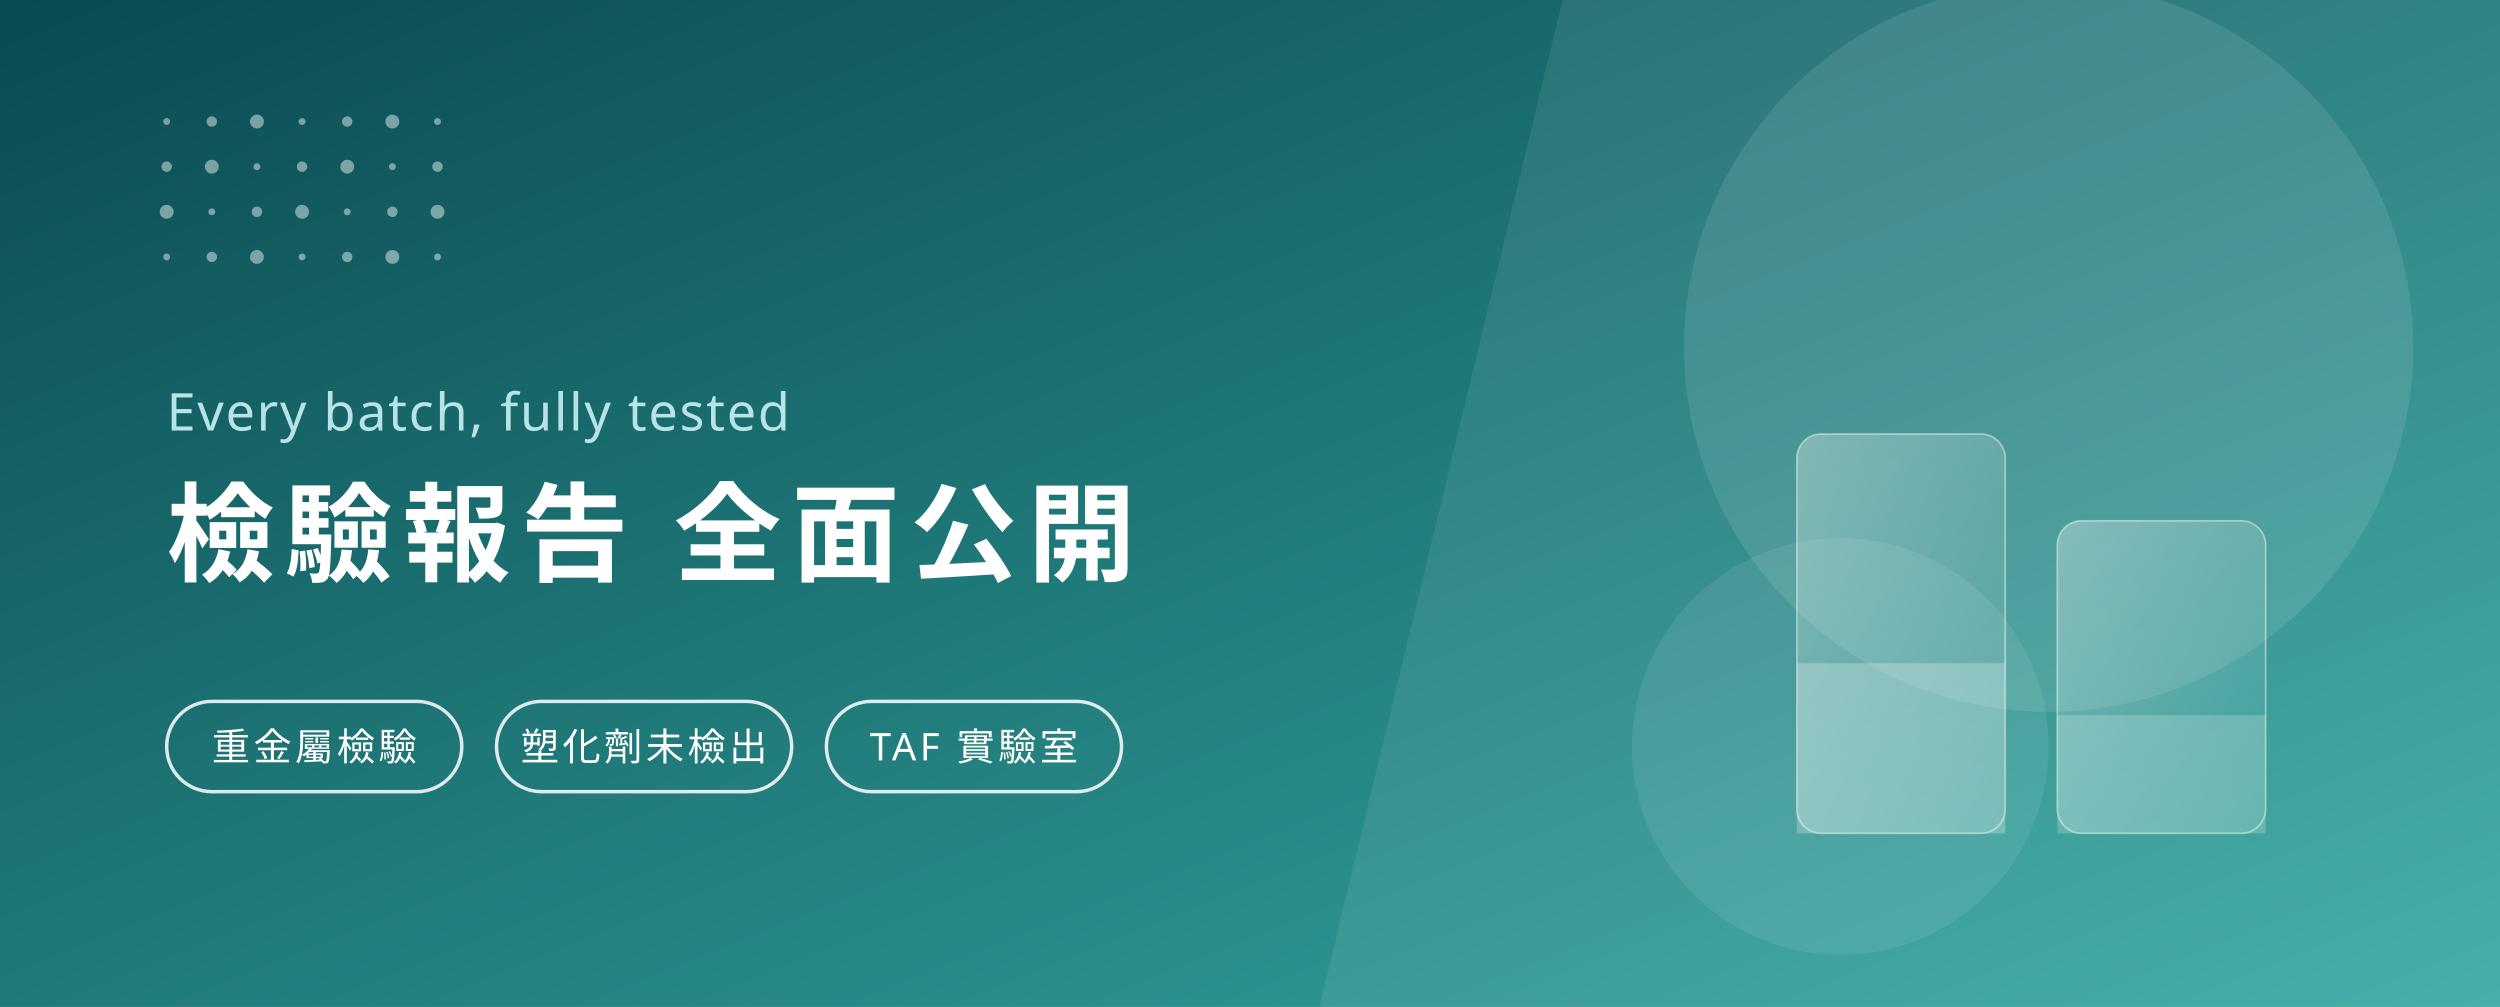
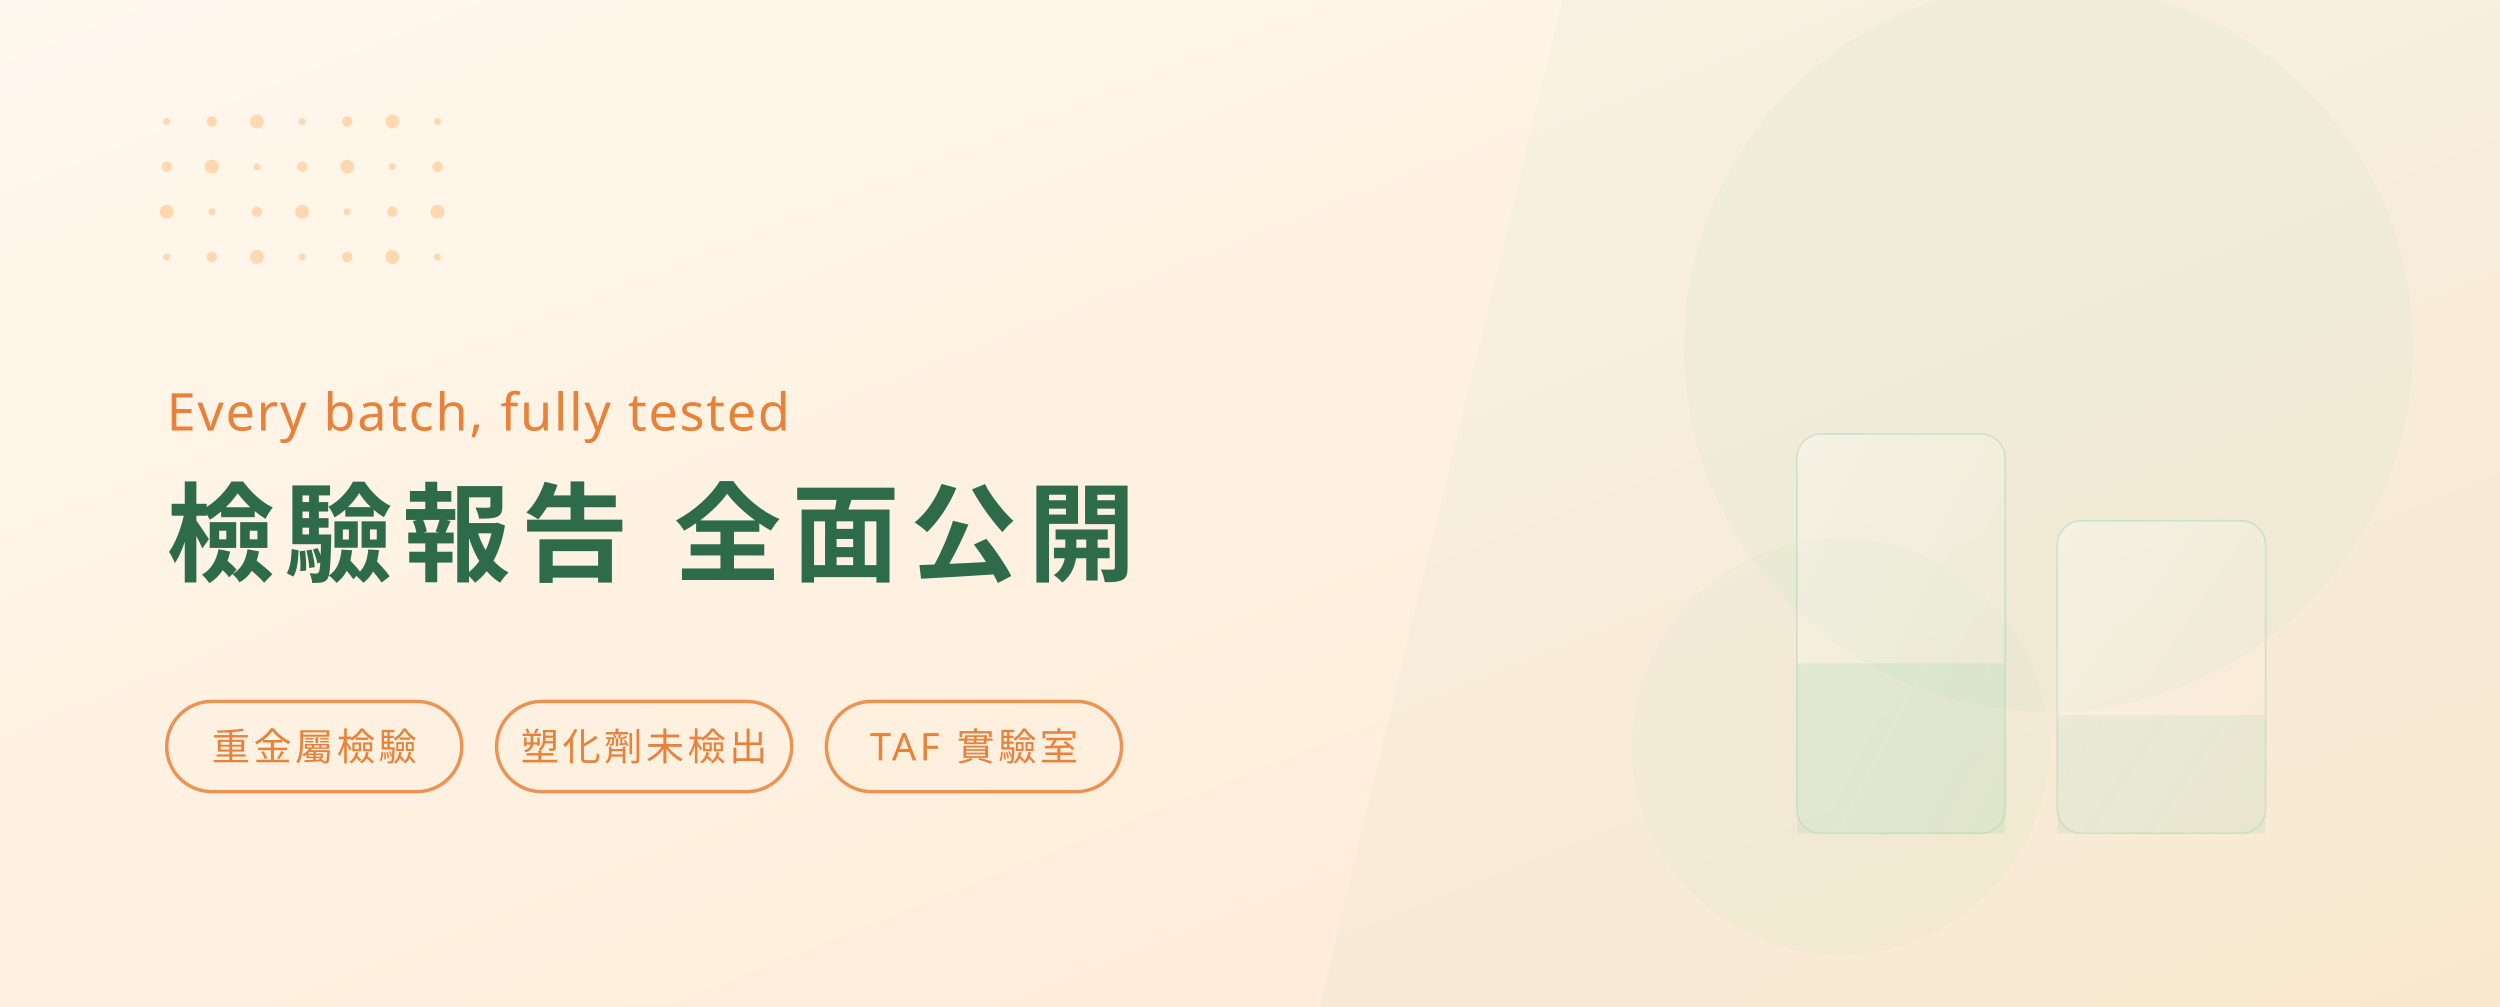
<svg xmlns="http://www.w3.org/2000/svg" viewBox="0 0 1440 580" width="1440" height="580">
  <defs>
    <linearGradient id="bg" x1="0" y1="0" x2="1" y2="1">
-       <stop offset="0" stop-color="#0a4a52" />
-       <stop offset="1" stop-color="#36a9a1" />
+       <stop offset="0" stop-color="#fff8ee" />
+       <stop offset="1" stop-color="#ffe9d2" />
    </linearGradient>
    <linearGradient id="glass" x1="0" y1="0" x2="1" y2="1">
      <stop offset="0" stop-color="#ffffff" stop-opacity=".35" />
      <stop offset="1" stop-color="#ffffff" stop-opacity="0" />
    </linearGradient>
  </defs>
  <rect width="1440" height="580" fill="url(#bg)" />
-   <path d="M900 0h540v580H760z" fill="#ffffff" opacity=".08" />
-   <circle cx="1180" cy="200" r="210" fill="#ffffff" opacity=".10" />
-   <circle cx="1060" cy="430" r="120" fill="#ffffff" opacity=".08" />
+   <path d="M900 0h540v580H760z" fill="#a7d7b5" opacity=".08" />
+   <circle cx="1180" cy="200" r="210" fill="#a7d7b5" opacity=".10" />
+   <circle cx="1060" cy="430" r="120" fill="#a7d7b5" opacity=".08" />
  <g opacity=".9">
-     <rect x="1035" y="250" width="120" height="230" rx="14" fill="url(#glass)" stroke="#ffffff" stroke-opacity=".5" />
-     <rect x="1185" y="300" width="120" height="180" rx="14" fill="url(#glass)" stroke="#ffffff" stroke-opacity=".5" />
-     <rect x="1035" y="382" width="120" height="98" rx="0" fill="#ffffff" opacity=".28" />
-     <rect x="1185" y="412" width="120" height="68" rx="0" fill="#ffffff" opacity=".22" />
+     <rect x="1035" y="250" width="120" height="230" rx="14" fill="url(#glass)" stroke="#a7d7b5" stroke-opacity=".5" />
+     <rect x="1185" y="300" width="120" height="180" rx="14" fill="url(#glass)" stroke="#a7d7b5" stroke-opacity=".5" />
+     <rect x="1035" y="382" width="120" height="98" rx="0" fill="#a7d7b5" opacity=".28" />
+     <rect x="1185" y="412" width="120" height="68" rx="0" fill="#a7d7b5" opacity=".22" />
  </g>
-   <circle cx="96" cy="70" r="2" fill="#ffffff" opacity="0.45" />
-   <circle cx="122" cy="70" r="3" fill="#ffffff" opacity="0.45" />
-   <circle cx="148" cy="70" r="4" fill="#ffffff" opacity="0.45" />
-   <circle cx="174" cy="70" r="2" fill="#ffffff" opacity="0.45" />
-   <circle cx="200" cy="70" r="3" fill="#ffffff" opacity="0.45" />
-   <circle cx="226" cy="70" r="4" fill="#ffffff" opacity="0.45" />
-   <circle cx="252" cy="70" r="2" fill="#ffffff" opacity="0.45" />
-   <circle cx="96" cy="96" r="3" fill="#ffffff" opacity="0.45" />
-   <circle cx="122" cy="96" r="4" fill="#ffffff" opacity="0.45" />
-   <circle cx="148" cy="96" r="2" fill="#ffffff" opacity="0.45" />
-   <circle cx="174" cy="96" r="3" fill="#ffffff" opacity="0.45" />
-   <circle cx="200" cy="96" r="4" fill="#ffffff" opacity="0.45" />
-   <circle cx="226" cy="96" r="2" fill="#ffffff" opacity="0.45" />
-   <circle cx="252" cy="96" r="3" fill="#ffffff" opacity="0.45" />
-   <circle cx="96" cy="122" r="4" fill="#ffffff" opacity="0.45" />
-   <circle cx="122" cy="122" r="2" fill="#ffffff" opacity="0.45" />
-   <circle cx="148" cy="122" r="3" fill="#ffffff" opacity="0.45" />
-   <circle cx="174" cy="122" r="4" fill="#ffffff" opacity="0.45" />
-   <circle cx="200" cy="122" r="2" fill="#ffffff" opacity="0.45" />
-   <circle cx="226" cy="122" r="3" fill="#ffffff" opacity="0.45" />
-   <circle cx="252" cy="122" r="4" fill="#ffffff" opacity="0.45" />
-   <circle cx="96" cy="148" r="2" fill="#ffffff" opacity="0.45" />
-   <circle cx="122" cy="148" r="3" fill="#ffffff" opacity="0.45" />
-   <circle cx="148" cy="148" r="4" fill="#ffffff" opacity="0.45" />
-   <circle cx="174" cy="148" r="2" fill="#ffffff" opacity="0.45" />
-   <circle cx="200" cy="148" r="3" fill="#ffffff" opacity="0.45" />
-   <circle cx="226" cy="148" r="4" fill="#ffffff" opacity="0.45" />
-   <circle cx="252" cy="148" r="2" fill="#ffffff" opacity="0.45" />
-   <text x="96" y="248" font-family="'Noto Sans TC','PingFang TC','Microsoft JhengHei','Hiragino Sans',sans-serif" font-size="30" fill="#b7e3e6" letter-spacing="1">Every batch, fully tested</text>
-   <text x="96" y="330" font-family="'Noto Sans TC','PingFang TC','Microsoft JhengHei','Hiragino Sans',sans-serif" font-size="62" font-weight="700" fill="#ffffff" letter-spacing="6">檢驗報告 全面公開</text>
+   <circle cx="96" cy="70" r="2" fill="#ffb36b" opacity="0.45" />
+   <circle cx="122" cy="70" r="3" fill="#ffb36b" opacity="0.45" />
+   <circle cx="148" cy="70" r="4" fill="#ffb36b" opacity="0.45" />
+   <circle cx="174" cy="70" r="2" fill="#ffb36b" opacity="0.45" />
+   <circle cx="200" cy="70" r="3" fill="#ffb36b" opacity="0.45" />
+   <circle cx="226" cy="70" r="4" fill="#ffb36b" opacity="0.45" />
+   <circle cx="252" cy="70" r="2" fill="#ffb36b" opacity="0.45" />
+   <circle cx="96" cy="96" r="3" fill="#ffb36b" opacity="0.45" />
+   <circle cx="122" cy="96" r="4" fill="#ffb36b" opacity="0.45" />
+   <circle cx="148" cy="96" r="2" fill="#ffb36b" opacity="0.45" />
+   <circle cx="174" cy="96" r="3" fill="#ffb36b" opacity="0.45" />
+   <circle cx="200" cy="96" r="4" fill="#ffb36b" opacity="0.45" />
+   <circle cx="226" cy="96" r="2" fill="#ffb36b" opacity="0.45" />
+   <circle cx="252" cy="96" r="3" fill="#ffb36b" opacity="0.45" />
+   <circle cx="96" cy="122" r="4" fill="#ffb36b" opacity="0.45" />
+   <circle cx="122" cy="122" r="2" fill="#ffb36b" opacity="0.45" />
+   <circle cx="148" cy="122" r="3" fill="#ffb36b" opacity="0.45" />
+   <circle cx="174" cy="122" r="4" fill="#ffb36b" opacity="0.45" />
+   <circle cx="200" cy="122" r="2" fill="#ffb36b" opacity="0.45" />
+   <circle cx="226" cy="122" r="3" fill="#ffb36b" opacity="0.45" />
+   <circle cx="252" cy="122" r="4" fill="#ffb36b" opacity="0.45" />
+   <circle cx="96" cy="148" r="2" fill="#ffb36b" opacity="0.45" />
+   <circle cx="122" cy="148" r="3" fill="#ffb36b" opacity="0.45" />
+   <circle cx="148" cy="148" r="4" fill="#ffb36b" opacity="0.45" />
+   <circle cx="174" cy="148" r="2" fill="#ffb36b" opacity="0.45" />
+   <circle cx="200" cy="148" r="3" fill="#ffb36b" opacity="0.45" />
+   <circle cx="226" cy="148" r="4" fill="#ffb36b" opacity="0.45" />
+   <circle cx="252" cy="148" r="2" fill="#ffb36b" opacity="0.45" />
+   <text x="96" y="248" font-family="'Noto Sans TC','PingFang TC','Microsoft JhengHei','Hiragino Sans',sans-serif" font-size="30" fill="#e8823a" letter-spacing="1">Every batch, fully tested</text>
+   <text x="96" y="330" font-family="'Noto Sans TC','PingFang TC','Microsoft JhengHei','Hiragino Sans',sans-serif" font-size="62" font-weight="700" fill="#2e6b4b" letter-spacing="6">檢驗報告 全面公開</text>
  <g>
-     <rect x="96" y="404" width="170" height="52" rx="26" fill="none" stroke="#ffffff" stroke-width="2" opacity=".85" />
-     <text x="181" y="438" font-family="'Noto Sans TC','PingFang TC','Microsoft JhengHei','Hiragino Sans',sans-serif" font-size="22" fill="#ffffff" text-anchor="middle" letter-spacing="2">重金屬檢驗</text>
+     <rect x="96" y="404" width="170" height="52" rx="26" fill="none" stroke="#e8823a" stroke-width="2" opacity=".85" />
+     <text x="181" y="438" font-family="'Noto Sans TC','PingFang TC','Microsoft JhengHei','Hiragino Sans',sans-serif" font-size="22" fill="#e8823a" text-anchor="middle" letter-spacing="2">重金屬檢驗</text>
  </g>
  <g>
-     <rect x="286" y="404" width="170" height="52" rx="26" fill="none" stroke="#ffffff" stroke-width="2" opacity=".85" />
-     <text x="371" y="438" font-family="'Noto Sans TC','PingFang TC','Microsoft JhengHei','Hiragino Sans',sans-serif" font-size="22" fill="#ffffff" text-anchor="middle" letter-spacing="2">塑化劑未檢出</text>
+     <rect x="286" y="404" width="170" height="52" rx="26" fill="none" stroke="#e8823a" stroke-width="2" opacity=".85" />
+     <text x="371" y="438" font-family="'Noto Sans TC','PingFang TC','Microsoft JhengHei','Hiragino Sans',sans-serif" font-size="22" fill="#e8823a" text-anchor="middle" letter-spacing="2">塑化劑未檢出</text>
  </g>
  <g>
-     <rect x="476" y="404" width="170" height="52" rx="26" fill="none" stroke="#ffffff" stroke-width="2" opacity=".85" />
-     <text x="561" y="438" font-family="'Noto Sans TC','PingFang TC','Microsoft JhengHei','Hiragino Sans',sans-serif" font-size="22" fill="#ffffff" text-anchor="middle" letter-spacing="2">TAF 實驗室</text>
+     <rect x="476" y="404" width="170" height="52" rx="26" fill="none" stroke="#e8823a" stroke-width="2" opacity=".85" />
+     <text x="561" y="438" font-family="'Noto Sans TC','PingFang TC','Microsoft JhengHei','Hiragino Sans',sans-serif" font-size="22" fill="#e8823a" text-anchor="middle" letter-spacing="2">TAF 實驗室</text>
  </g>
</svg>
